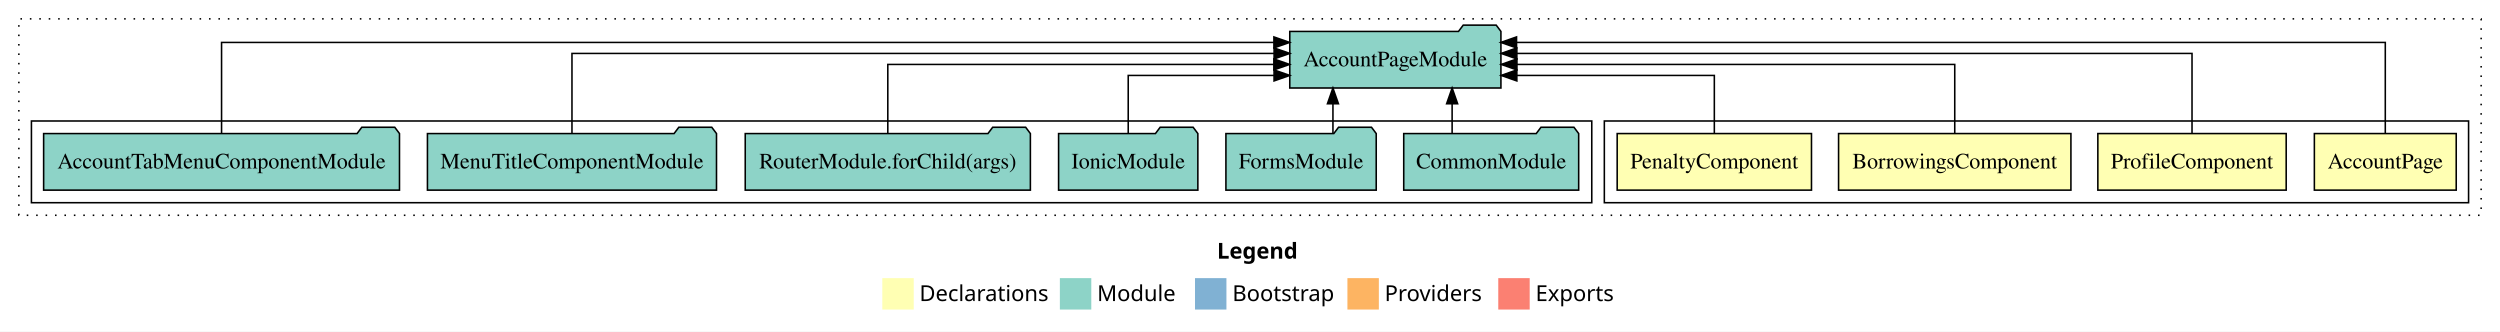
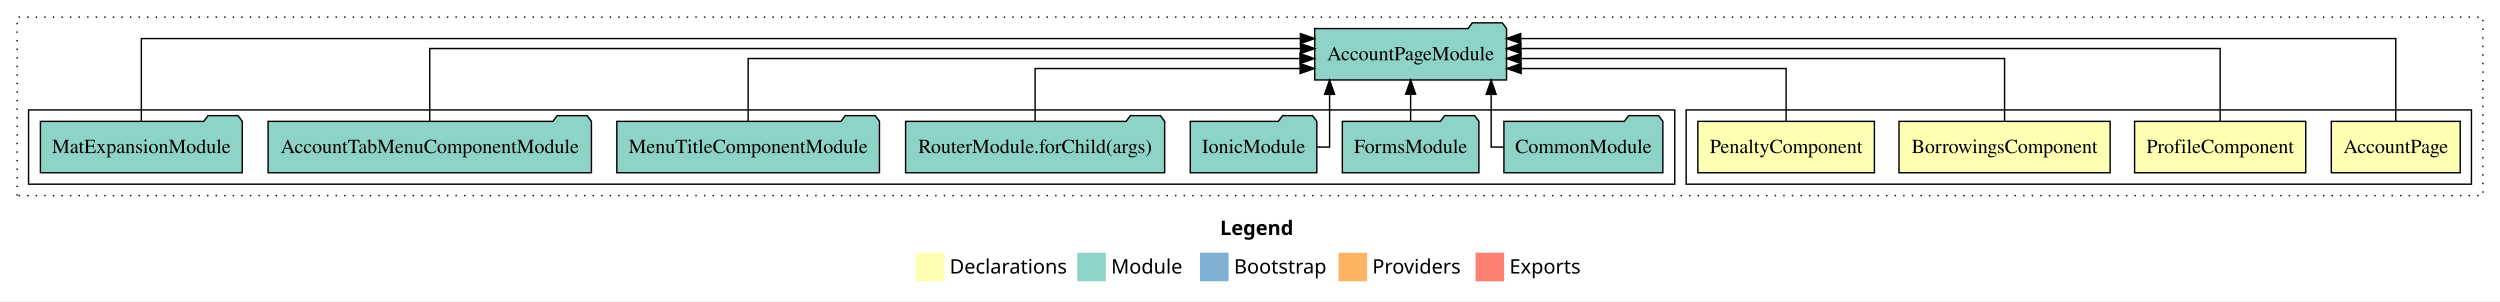
- <svg xmlns="http://www.w3.org/2000/svg" width="1591pt" height="211pt" viewBox="0.00 0.00 1591.00 211.00">
+ <svg xmlns="http://www.w3.org/2000/svg" width="1751pt" height="211pt" viewBox="0.00 0.00 1751.00 211.00">
  <g id="graph0" class="graph" transform="scale(1 1) rotate(0) translate(4 207)">
-     <polygon fill="#ffffff" stroke="transparent" points="-4,4 -4,-207 1587,-207 1587,4 -4,4" />
-     <text text-anchor="start" x="770.509" y="-42.4" font-family="sans-serif" font-weight="bold" font-size="14.00" fill="#000000">Legend</text>
-     <polygon fill="#ffffb3" stroke="transparent" points="557.5,-10 557.5,-30 577.5,-30 577.5,-10 557.5,-10" />
-     <text text-anchor="start" x="581.129" y="-15.4" font-family="sans-serif" font-size="14.00" fill="#000000">  Declarations</text>
-     <polygon fill="#8dd3c7" stroke="transparent" points="670.5,-10 670.5,-30 690.5,-30 690.5,-10 670.5,-10" />
-     <text text-anchor="start" x="694.225" y="-15.4" font-family="sans-serif" font-size="14.00" fill="#000000">  Module</text>
-     <polygon fill="#80b1d3" stroke="transparent" points="756.5,-10 756.5,-30 776.5,-30 776.5,-10 756.5,-10" />
-     <text text-anchor="start" x="780.281" y="-15.4" font-family="sans-serif" font-size="14.00" fill="#000000">  Bootstrap</text>
-     <polygon fill="#fdb462" stroke="transparent" points="853.5,-10 853.5,-30 873.5,-30 873.5,-10 853.5,-10" />
-     <text text-anchor="start" x="877.173" y="-15.4" font-family="sans-serif" font-size="14.00" fill="#000000">  Providers</text>
-     <polygon fill="#fb8072" stroke="transparent" points="949.5,-10 949.5,-30 969.5,-30 969.5,-10 949.5,-10" />
-     <text text-anchor="start" x="973.226" y="-15.4" font-family="sans-serif" font-size="14.00" fill="#000000">  Exports</text>
+     <polygon fill="#ffffff" stroke="transparent" points="-4,4 -4,-207 1747,-207 1747,4 -4,4" />
+     <text text-anchor="start" x="850.509" y="-42.4" font-family="sans-serif" font-weight="bold" font-size="14.00" fill="#000000">Legend</text>
+     <polygon fill="#ffffb3" stroke="transparent" points="637.5,-10 637.5,-30 657.5,-30 657.5,-10 637.5,-10" />
+     <text text-anchor="start" x="661.129" y="-15.4" font-family="sans-serif" font-size="14.00" fill="#000000">  Declarations</text>
+     <polygon fill="#8dd3c7" stroke="transparent" points="750.5,-10 750.5,-30 770.5,-30 770.5,-10 750.5,-10" />
+     <text text-anchor="start" x="774.225" y="-15.4" font-family="sans-serif" font-size="14.00" fill="#000000">  Module</text>
+     <polygon fill="#80b1d3" stroke="transparent" points="836.5,-10 836.5,-30 856.5,-30 856.5,-10 836.5,-10" />
+     <text text-anchor="start" x="860.281" y="-15.4" font-family="sans-serif" font-size="14.00" fill="#000000">  Bootstrap</text>
+     <polygon fill="#fdb462" stroke="transparent" points="933.5,-10 933.5,-30 953.5,-30 953.5,-10 933.5,-10" />
+     <text text-anchor="start" x="957.173" y="-15.4" font-family="sans-serif" font-size="14.00" fill="#000000">  Providers</text>
+     <polygon fill="#fb8072" stroke="transparent" points="1029.5,-10 1029.5,-30 1049.5,-30 1049.5,-10 1029.5,-10" />
+     <text text-anchor="start" x="1053.226" y="-15.4" font-family="sans-serif" font-size="14.00" fill="#000000">  Exports</text>
    <g id="clust1" class="cluster">
-       <polygon fill="none" stroke="#000000" stroke-dasharray="1,5" points="8,-70 8,-195 1575,-195 1575,-70 8,-70" />
+       <polygon fill="none" stroke="#000000" stroke-dasharray="1,5" points="8,-70 8,-195 1735,-195 1735,-70 8,-70" />
    </g>
    <g id="clust2" class="cluster">
-       <polygon fill="none" stroke="#000000" points="1017,-78 1017,-130 1567,-130 1567,-78 1017,-78" />
+       <polygon fill="none" stroke="#000000" points="1177,-78 1177,-130 1727,-130 1727,-78 1177,-78" />
    </g>
    <g id="clust7" class="cluster">
-       <polygon fill="none" stroke="#000000" points="16,-78 16,-130 1009,-130 1009,-78 16,-78" />
+       <polygon fill="none" stroke="#000000" points="16,-78 16,-130 1169,-130 1169,-78 16,-78" />
    </g>
    <g id="node1" class="node">
-       <polygon fill="#ffffb3" stroke="#000000" points="1559.139,-122 1468.861,-122 1468.861,-86 1559.139,-86 1559.139,-122" />
-       <text text-anchor="middle" x="1514" y="-99.8" font-family="Times,serif" font-size="14.00" fill="#000000">AccountPage</text>
+       <polygon fill="#ffffb3" stroke="#000000" points="1719.139,-122 1628.861,-122 1628.861,-86 1719.139,-86 1719.139,-122" />
+       <text text-anchor="middle" x="1674" y="-99.8" font-family="Times,serif" font-size="14.00" fill="#000000">AccountPage</text>
    </g>
    <g id="node5" class="node">
-       <polygon fill="#8dd3c7" stroke="#000000" points="951.188,-187 948.188,-191 927.188,-191 924.188,-187 816.812,-187 816.812,-151 951.188,-151 951.188,-187" />
-       <text text-anchor="middle" x="884" y="-164.8" font-family="Times,serif" font-size="14.00" fill="#000000">AccountPageModule</text>
+       <polygon fill="#8dd3c7" stroke="#000000" points="1051.188,-187 1048.188,-191 1027.188,-191 1024.188,-187 916.812,-187 916.812,-151 1051.188,-151 1051.188,-187" />
+       <text text-anchor="middle" x="984" y="-164.8" font-family="Times,serif" font-size="14.00" fill="#000000">AccountPageModule</text>
    </g>
    <g id="edge1" class="edge">
-       <path fill="none" stroke="#000000" d="M1514,-122.011C1514,-144.485 1514,-180 1514,-180 1514,-180 961.122,-180 961.122,-180" />
-       <polygon fill="#000000" stroke="#000000" points="961.123,-176.5 951.122,-180 961.122,-183.5 961.123,-176.5" />
+       <path fill="none" stroke="#000000" d="M1674,-122.011C1674,-144.485 1674,-180 1674,-180 1674,-180 1061.101,-180 1061.101,-180" />
+       <polygon fill="#000000" stroke="#000000" points="1061.101,-176.5 1051.101,-180 1061.101,-183.5 1061.101,-176.5" />
    </g>
    <g id="node2" class="node">
-       <polygon fill="#ffffb3" stroke="#000000" points="1450.933,-122 1331.067,-122 1331.067,-86 1450.933,-86 1450.933,-122" />
-       <text text-anchor="middle" x="1391" y="-99.8" font-family="Times,serif" font-size="14.00" fill="#000000">ProfileComponent</text>
+       <polygon fill="#ffffb3" stroke="#000000" points="1610.933,-122 1491.067,-122 1491.067,-86 1610.933,-86 1610.933,-122" />
+       <text text-anchor="middle" x="1551" y="-99.8" font-family="Times,serif" font-size="14.00" fill="#000000">ProfileComponent</text>
    </g>
    <g id="edge2" class="edge">
-       <path fill="none" stroke="#000000" d="M1391,-122.129C1391,-142.572 1391,-173 1391,-173 1391,-173 961.326,-173 961.326,-173" />
-       <polygon fill="#000000" stroke="#000000" points="961.326,-169.5 951.326,-173 961.326,-176.5 961.326,-169.5" />
+       <path fill="none" stroke="#000000" d="M1551,-122.129C1551,-142.572 1551,-173 1551,-173 1551,-173 1061.269,-173 1061.269,-173" />
+       <polygon fill="#000000" stroke="#000000" points="1061.269,-169.5 1051.269,-173 1061.269,-176.5 1061.269,-169.5" />
    </g>
    <g id="node3" class="node">
-       <polygon fill="#ffffb3" stroke="#000000" points="1313.933,-122 1166.067,-122 1166.067,-86 1313.933,-86 1313.933,-122" />
-       <text text-anchor="middle" x="1240" y="-99.8" font-family="Times,serif" font-size="14.00" fill="#000000">BorrowingsComponent</text>
+       <polygon fill="#ffffb3" stroke="#000000" points="1473.933,-122 1326.067,-122 1326.067,-86 1473.933,-86 1473.933,-122" />
+       <text text-anchor="middle" x="1400" y="-99.8" font-family="Times,serif" font-size="14.00" fill="#000000">BorrowingsComponent</text>
    </g>
    <g id="edge3" class="edge">
-       <path fill="none" stroke="#000000" d="M1240,-122.267C1240,-140.555 1240,-166 1240,-166 1240,-166 961.379,-166 961.379,-166" />
-       <polygon fill="#000000" stroke="#000000" points="961.379,-162.5 951.379,-166 961.379,-169.5 961.379,-162.5" />
+       <path fill="none" stroke="#000000" d="M1400,-122.267C1400,-140.555 1400,-166 1400,-166 1400,-166 1061.3,-166 1061.3,-166" />
+       <polygon fill="#000000" stroke="#000000" points="1061.3,-162.5 1051.3,-166 1061.3,-169.5 1061.3,-162.5" />
    </g>
    <g id="node4" class="node">
-       <polygon fill="#ffffb3" stroke="#000000" points="1148.826,-122 1025.174,-122 1025.174,-86 1148.826,-86 1148.826,-122" />
-       <text text-anchor="middle" x="1087" y="-99.8" font-family="Times,serif" font-size="14.00" fill="#000000">PenaltyComponent</text>
+       <polygon fill="#ffffb3" stroke="#000000" points="1308.826,-122 1185.174,-122 1185.174,-86 1308.826,-86 1308.826,-122" />
+       <text text-anchor="middle" x="1247" y="-99.8" font-family="Times,serif" font-size="14.00" fill="#000000">PenaltyComponent</text>
    </g>
    <g id="edge4" class="edge">
-       <path fill="none" stroke="#000000" d="M1087,-122.009C1087,-138.049 1087,-159 1087,-159 1087,-159 961.314,-159 961.314,-159" />
-       <polygon fill="#000000" stroke="#000000" points="961.314,-155.5 951.314,-159 961.314,-162.5 961.314,-155.5" />
+       <path fill="none" stroke="#000000" d="M1247,-122.009C1247,-138.049 1247,-159 1247,-159 1247,-159 1061.388,-159 1061.388,-159" />
+       <polygon fill="#000000" stroke="#000000" points="1061.388,-155.5 1051.388,-159 1061.388,-162.5 1061.388,-155.5" />
    </g>
    <g id="node6" class="node">
-       <polygon fill="#8dd3c7" stroke="#000000" points="1000.668,-122 997.668,-126 976.668,-126 973.668,-122 889.332,-122 889.332,-86 1000.668,-86 1000.668,-122" />
-       <text text-anchor="middle" x="945" y="-99.8" font-family="Times,serif" font-size="14.00" fill="#000000">CommonModule</text>
+       <polygon fill="#8dd3c7" stroke="#000000" points="1160.668,-122 1157.668,-126 1136.668,-126 1133.668,-122 1049.332,-122 1049.332,-86 1160.668,-86 1160.668,-122" />
+       <text text-anchor="middle" x="1105" y="-99.8" font-family="Times,serif" font-size="14.00" fill="#000000">CommonModule</text>
    </g>
    <g id="edge5" class="edge">
-       <path fill="none" stroke="#000000" d="M920.13,-122.106C920.13,-122.106 920.13,-140.991 920.13,-140.991" />
-       <polygon fill="#000000" stroke="#000000" points="916.63,-140.991 920.13,-150.991 923.63,-140.991 916.63,-140.991" />
+       <path fill="none" stroke="#000000" d="M1049.125,-104C1043.846,-104 1040.415,-104 1040.415,-104 1040.415,-104 1040.415,-140.894 1040.415,-140.894" />
+       <polygon fill="#000000" stroke="#000000" points="1036.915,-140.894 1040.415,-150.894 1043.915,-140.894 1036.915,-140.894" />
    </g>
    <g id="node7" class="node">
-       <polygon fill="#8dd3c7" stroke="#000000" points="871.829,-122 868.829,-126 847.829,-126 844.829,-122 776.171,-122 776.171,-86 871.829,-86 871.829,-122" />
-       <text text-anchor="middle" x="824" y="-99.8" font-family="Times,serif" font-size="14.00" fill="#000000">FormsModule</text>
+       <polygon fill="#8dd3c7" stroke="#000000" points="1031.829,-122 1028.829,-126 1007.829,-126 1004.829,-122 936.171,-122 936.171,-86 1031.829,-86 1031.829,-122" />
+       <text text-anchor="middle" x="984" y="-99.8" font-family="Times,serif" font-size="14.00" fill="#000000">FormsModule</text>
    </g>
    <g id="edge6" class="edge">
-       <path fill="none" stroke="#000000" d="M844.285,-122.106C844.285,-122.106 844.285,-140.991 844.285,-140.991" />
-       <polygon fill="#000000" stroke="#000000" points="840.785,-140.991 844.285,-150.991 847.785,-140.991 840.785,-140.991" />
+       <path fill="none" stroke="#000000" d="M984,-122.106C984,-122.106 984,-140.991 984,-140.991" />
+       <polygon fill="#000000" stroke="#000000" points="980.5,-140.991 984,-150.991 987.5,-140.991 980.5,-140.991" />
    </g>
    <g id="node8" class="node">
-       <polygon fill="#8dd3c7" stroke="#000000" points="758.316,-122 755.316,-126 734.316,-126 731.316,-122 669.684,-122 669.684,-86 758.316,-86 758.316,-122" />
-       <text text-anchor="middle" x="714" y="-99.8" font-family="Times,serif" font-size="14.00" fill="#000000">IonicModule</text>
+       <polygon fill="#8dd3c7" stroke="#000000" points="918.316,-122 915.316,-126 894.316,-126 891.316,-122 829.684,-122 829.684,-86 918.316,-86 918.316,-122" />
+       <text text-anchor="middle" x="874" y="-99.8" font-family="Times,serif" font-size="14.00" fill="#000000">IonicModule</text>
    </g>
    <g id="edge7" class="edge">
-       <path fill="none" stroke="#000000" d="M714,-122.009C714,-138.049 714,-159 714,-159 714,-159 806.812,-159 806.812,-159" />
-       <polygon fill="#000000" stroke="#000000" points="806.812,-162.5 816.812,-159 806.812,-155.5 806.812,-162.5" />
+       <path fill="none" stroke="#000000" d="M918.454,-104C923.708,-104 927.247,-104 927.247,-104 927.247,-104 927.247,-140.894 927.247,-140.894" />
+       <polygon fill="#000000" stroke="#000000" points="923.747,-140.894 927.247,-150.894 930.747,-140.894 923.747,-140.894" />
    </g>
    <g id="node9" class="node">
-       <polygon fill="#8dd3c7" stroke="#000000" points="651.732,-122 648.732,-126 627.732,-126 624.732,-122 470.268,-122 470.268,-86 651.732,-86 651.732,-122" />
-       <text text-anchor="middle" x="561" y="-99.8" font-family="Times,serif" font-size="14.00" fill="#000000">RouterModule.forChild(args)</text>
+       <polygon fill="#8dd3c7" stroke="#000000" points="811.732,-122 808.732,-126 787.732,-126 784.732,-122 630.268,-122 630.268,-86 811.732,-86 811.732,-122" />
+       <text text-anchor="middle" x="721" y="-99.8" font-family="Times,serif" font-size="14.00" fill="#000000">RouterModule.forChild(args)</text>
    </g>
    <g id="edge8" class="edge">
-       <path fill="none" stroke="#000000" d="M561,-122.267C561,-140.555 561,-166 561,-166 561,-166 806.682,-166 806.682,-166" />
-       <polygon fill="#000000" stroke="#000000" points="806.682,-169.5 816.682,-166 806.682,-162.5 806.682,-169.5" />
+       <path fill="none" stroke="#000000" d="M721,-122.009C721,-138.049 721,-159 721,-159 721,-159 906.612,-159 906.612,-159" />
+       <polygon fill="#000000" stroke="#000000" points="906.612,-162.5 916.612,-159 906.612,-155.5 906.612,-162.5" />
    </g>
    <g id="node10" class="node">
-       <polygon fill="#8dd3c7" stroke="#000000" points="451.98,-122 448.98,-126 427.98,-126 424.98,-122 268.02,-122 268.02,-86 451.98,-86 451.98,-122" />
-       <text text-anchor="middle" x="360" y="-99.8" font-family="Times,serif" font-size="14.00" fill="#000000">MenuTitleComponentModule</text>
+       <polygon fill="#8dd3c7" stroke="#000000" points="611.98,-122 608.98,-126 587.98,-126 584.98,-122 428.02,-122 428.02,-86 611.98,-86 611.98,-122" />
+       <text text-anchor="middle" x="520" y="-99.8" font-family="Times,serif" font-size="14.00" fill="#000000">MenuTitleComponentModule</text>
    </g>
    <g id="edge9" class="edge">
-       <path fill="none" stroke="#000000" d="M360,-122.129C360,-142.572 360,-173 360,-173 360,-173 806.836,-173 806.836,-173" />
-       <polygon fill="#000000" stroke="#000000" points="806.836,-176.5 816.836,-173 806.836,-169.5 806.836,-176.5" />
+       <path fill="none" stroke="#000000" d="M520,-122.267C520,-140.555 520,-166 520,-166 520,-166 906.53,-166 906.53,-166" />
+       <polygon fill="#000000" stroke="#000000" points="906.53,-169.5 916.53,-166 906.53,-162.5 906.53,-169.5" />
    </g>
    <g id="node11" class="node">
-       <polygon fill="#8dd3c7" stroke="#000000" points="250.235,-122 247.235,-126 226.235,-126 223.235,-122 23.765,-122 23.765,-86 250.235,-86 250.235,-122" />
-       <text text-anchor="middle" x="137" y="-99.8" font-family="Times,serif" font-size="14.00" fill="#000000">AccountTabMenuComponentModule</text>
+       <polygon fill="#8dd3c7" stroke="#000000" points="410.235,-122 407.235,-126 386.235,-126 383.235,-122 183.765,-122 183.765,-86 410.235,-86 410.235,-122" />
+       <text text-anchor="middle" x="297" y="-99.8" font-family="Times,serif" font-size="14.00" fill="#000000">AccountTabMenuComponentModule</text>
    </g>
    <g id="edge10" class="edge">
-       <path fill="none" stroke="#000000" d="M137,-122.011C137,-144.485 137,-180 137,-180 137,-180 806.722,-180 806.722,-180" />
-       <polygon fill="#000000" stroke="#000000" points="806.722,-183.5 816.722,-180 806.722,-176.5 806.722,-183.5" />
+       <path fill="none" stroke="#000000" d="M297,-122.129C297,-142.572 297,-173 297,-173 297,-173 906.877,-173 906.877,-173" />
+       <polygon fill="#000000" stroke="#000000" points="906.877,-176.5 916.877,-173 906.877,-169.5 906.877,-176.5" />
+     </g>
+     <g id="node12" class="node">
+       <polygon fill="#8dd3c7" stroke="#000000" points="165.702,-122 162.702,-126 141.702,-126 138.702,-122 24.298,-122 24.298,-86 165.702,-86 165.702,-122" />
+       <text text-anchor="middle" x="95" y="-99.8" font-family="Times,serif" font-size="14.00" fill="#000000">MatExpansionModule</text>
+     </g>
+     <g id="edge11" class="edge">
+       <path fill="none" stroke="#000000" d="M95,-122.011C95,-144.485 95,-180 95,-180 95,-180 906.816,-180 906.816,-180" />
+       <polygon fill="#000000" stroke="#000000" points="906.816,-183.5 916.816,-180 906.816,-176.5 906.816,-183.5" />
    </g>
  </g>
</svg>
